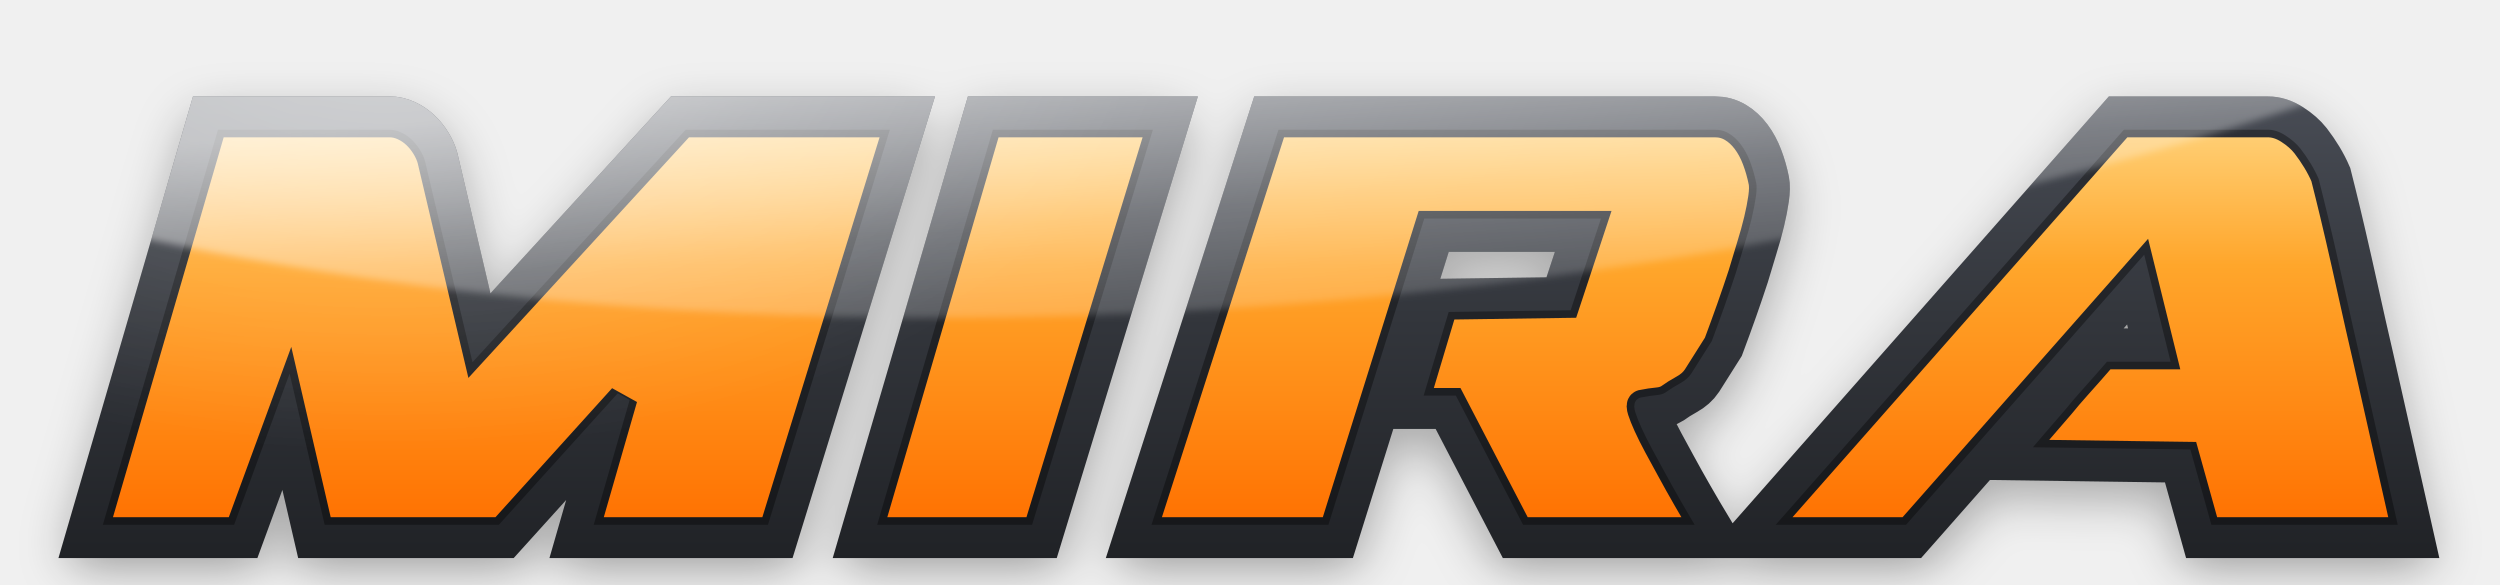
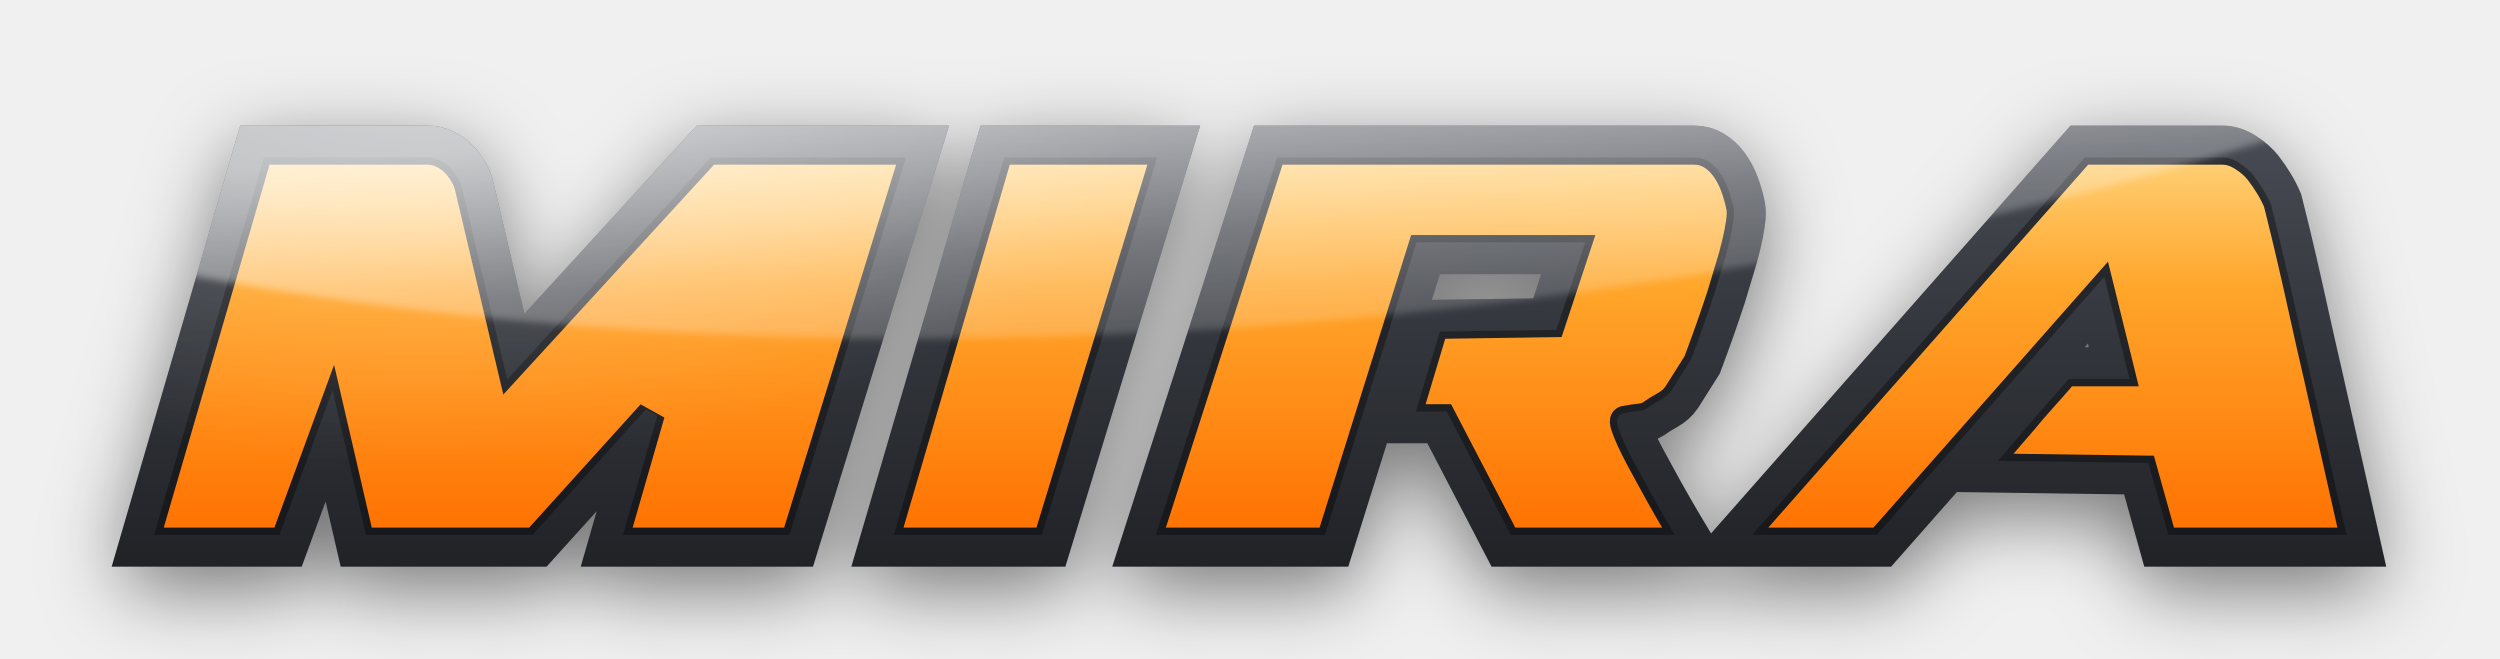
- <svg xmlns="http://www.w3.org/2000/svg" viewBox="4.0 6 427.8 100" role="img" aria-label="MIRA – Mail · Identity · Routing · Access">
+ <svg xmlns="http://www.w3.org/2000/svg" viewBox="-6.0 0 447.8 118" role="img" aria-label="MIRA – Mail · Identity · Routing · Access">
  <defs>
    <path id="b" d="M20 97L40.40 27L70.70 27Q71.90 27 73.10 27.55Q74.30 28.10 75.25 29Q76.20 29.90 76.90 31.05Q77.60 32.20 77.90 33.30L85.50 65.50L120.80 27L157.90 27L136.30 97L104 97L110.60 74.10L89.90 97L58.60 97L53.30 74.10L44.90 97ZM181.50 97L152.50 97L173 27L202.90 27ZM232.20 97L199.40 97L221.90 27L297.50 27Q299.10 27 300.45 27.80Q301.80 28.60 302.85 30Q303.90 31.40 304.60 33.25Q305.30 35.10 305.70 37.10L305.70 37.10Q305.90 38.10 305.65 39.85Q305.40 41.60 304.90 43.70Q304.40 45.80 303.65 48.20Q302.90 50.60 302.20 53L302.20 53Q300.40 58.50 298 64.90L298 64.90L294.40 70.60Q293.60 71.80 292.15 72.60Q290.70 73.40 289.60 74.20L289.60 74.20Q288.80 74.70 287.65 74.80Q286.50 74.90 285 75.20L285 75.20Q284.70 75.30 285 76.25Q285.30 77.20 286 78.75Q286.70 80.30 287.75 82.25Q288.80 84.20 289.90 86.20L289.90 86.20Q292.50 91 296.10 97L296.10 97L263.90 97L252.40 74.90L246 74.90L251 58.20L271.90 57.90L276.30 44.60L248.60 44.60L232.20 97ZM330.70 97L305.20 97L366.90 27L392.10 27Q393.90 27 395.70 28.15Q397.50 29.30 398.60 30.70L398.60 30.70Q399.60 32 400.45 33.40Q401.30 34.80 401.90 36.20L401.90 36.20Q402 36.60 402.70 39.40Q403.40 42.20 404.40 46.50Q405.40 50.80 406.60 56.25Q407.80 61.70 409.10 67.30L409.10 67.30Q412.10 80.50 415.80 97L415.80 97L381.50 97L377.90 84.10L349.30 83.70Q353.30 79 356.60 75.20L356.60 75.20Q357.90 73.60 359.25 72.10Q360.60 70.60 361.65 69.40Q362.70 68.20 363.35 67.45Q364 66.70 364 66.70L364 66.70L373.90 66.70L370.30 52.10L330.70 97Z" />
    <linearGradient id="rahmen" x1="0" y1="18" x2="0" y2="102" gradientUnits="userSpaceOnUse">
      <stop offset="0" stop-color="#4b4f58" />
      <stop offset=".5" stop-color="#33363c" />
      <stop offset="1" stop-color="#202226" />
    </linearGradient>
    <linearGradient id="seele" x1="0" y1="26" x2="0" y2="96" gradientUnits="userSpaceOnUse">
      <stop offset="0" stop-color="#ffd27a" />
      <stop offset=".35" stop-color="#ffa62b" />
      <stop offset="1" stop-color="#ff7000" />
    </linearGradient>
    <radialGradient id="sonne" cx="70" cy="10" r="190" gradientUnits="userSpaceOnUse" gradientTransform="translate(70 10) scale(1 .55) translate(-70 -10)">
      <stop offset="0" stop-color="#fff" stop-opacity=".6" />
      <stop offset=".35" stop-color="#fff" stop-opacity=".22" />
      <stop offset=".7" stop-color="#fff" stop-opacity="0" />
    </radialGradient>
    <linearGradient id="spiegel" x1="0" y1="14" x2="0" y2="62" gradientUnits="userSpaceOnUse">
      <stop offset="0" stop-color="#fff" stop-opacity=".62" />
      <stop offset=".55" stop-color="#fff" stop-opacity=".3" />
      <stop offset="1" stop-color="#fff" stop-opacity=".14" />
    </linearGradient>
    <filter id="bogenweich" filterUnits="userSpaceOnUse" x="-100" y="-300" width="700" height="450">
      <feGaussianBlur stdDeviation=".7" />
    </filter>
    <filter id="hinterweich" filterUnits="userSpaceOnUse" x="-50" y="-20" width="600" height="200">
-       <feGaussianBlur stdDeviation="4" />
+       <feGaussianBlur stdDeviation="7" />
    </filter>
    <mask id="form" maskUnits="userSpaceOnUse" x="-50" y="0" width="600" height="150">
      <use href="#b" fill="#fff" stroke="#fff" stroke-width="9" stroke-linejoin="miter" />
    </mask>
    <mask id="fase" maskUnits="userSpaceOnUse" x="-50" y="0" width="600" height="150">
      <use href="#b" fill="#fff" stroke="#000" stroke-width="2.4" stroke-linejoin="miter" />
    </mask>
    <mask id="kern" maskUnits="userSpaceOnUse" x="-50" y="0" width="600" height="150">
      <use href="#b" fill="#fff" stroke="#000" stroke-width="5" stroke-linejoin="miter" />
    </mask>
  </defs>
  <style>
-     .hinterschein{fill:#000;stroke:#000;opacity:.3;transform:translate(0,3px)}
-     @media (prefers-color-scheme: dark){.hinterschein{fill:#fff;stroke:#fff;opacity:.2;transform:none}}
+     .hinterschein{fill:#000;stroke:#000;opacity:.5;transform:translate(0,4px)}
+     @media (prefers-color-scheme: dark){.hinterschein{fill:#fff;stroke:#fff;opacity:.34;transform:none}}
  </style>
  <use href="#b" class="hinterschein" stroke-width="9" stroke-linejoin="round" filter="url(#hinterweich)" />
  <use href="#b" fill="url(#rahmen)" stroke="url(#rahmen)" stroke-width="9" stroke-linejoin="miter" />
  <use href="#b" fill="#000" fill-opacity=".35" mask="url(#fase)" />
  <g mask="url(#kern)">
    <use href="#b" fill="#b54a00" />
    <use href="#b" fill="url(#seele)" transform="translate(0 .9)" />
  </g>
  <rect x="-50" y="0" width="600" height="110" fill="url(#sonne)" opacity=".6" mask="url(#form)" />
  <g mask="url(#form)">
-     <ellipse cx="218" cy="-110" rx="364" ry="168" transform="rotate(-5 218 -110)" fill="url(#spiegel)" filter="url(#bogenweich)" />
+     <ellipse cx="218" cy="-110" rx="381" ry="168" transform="rotate(-5 218 -110)" fill="url(#spiegel)" filter="url(#bogenweich)" />
  </g>
</svg>
